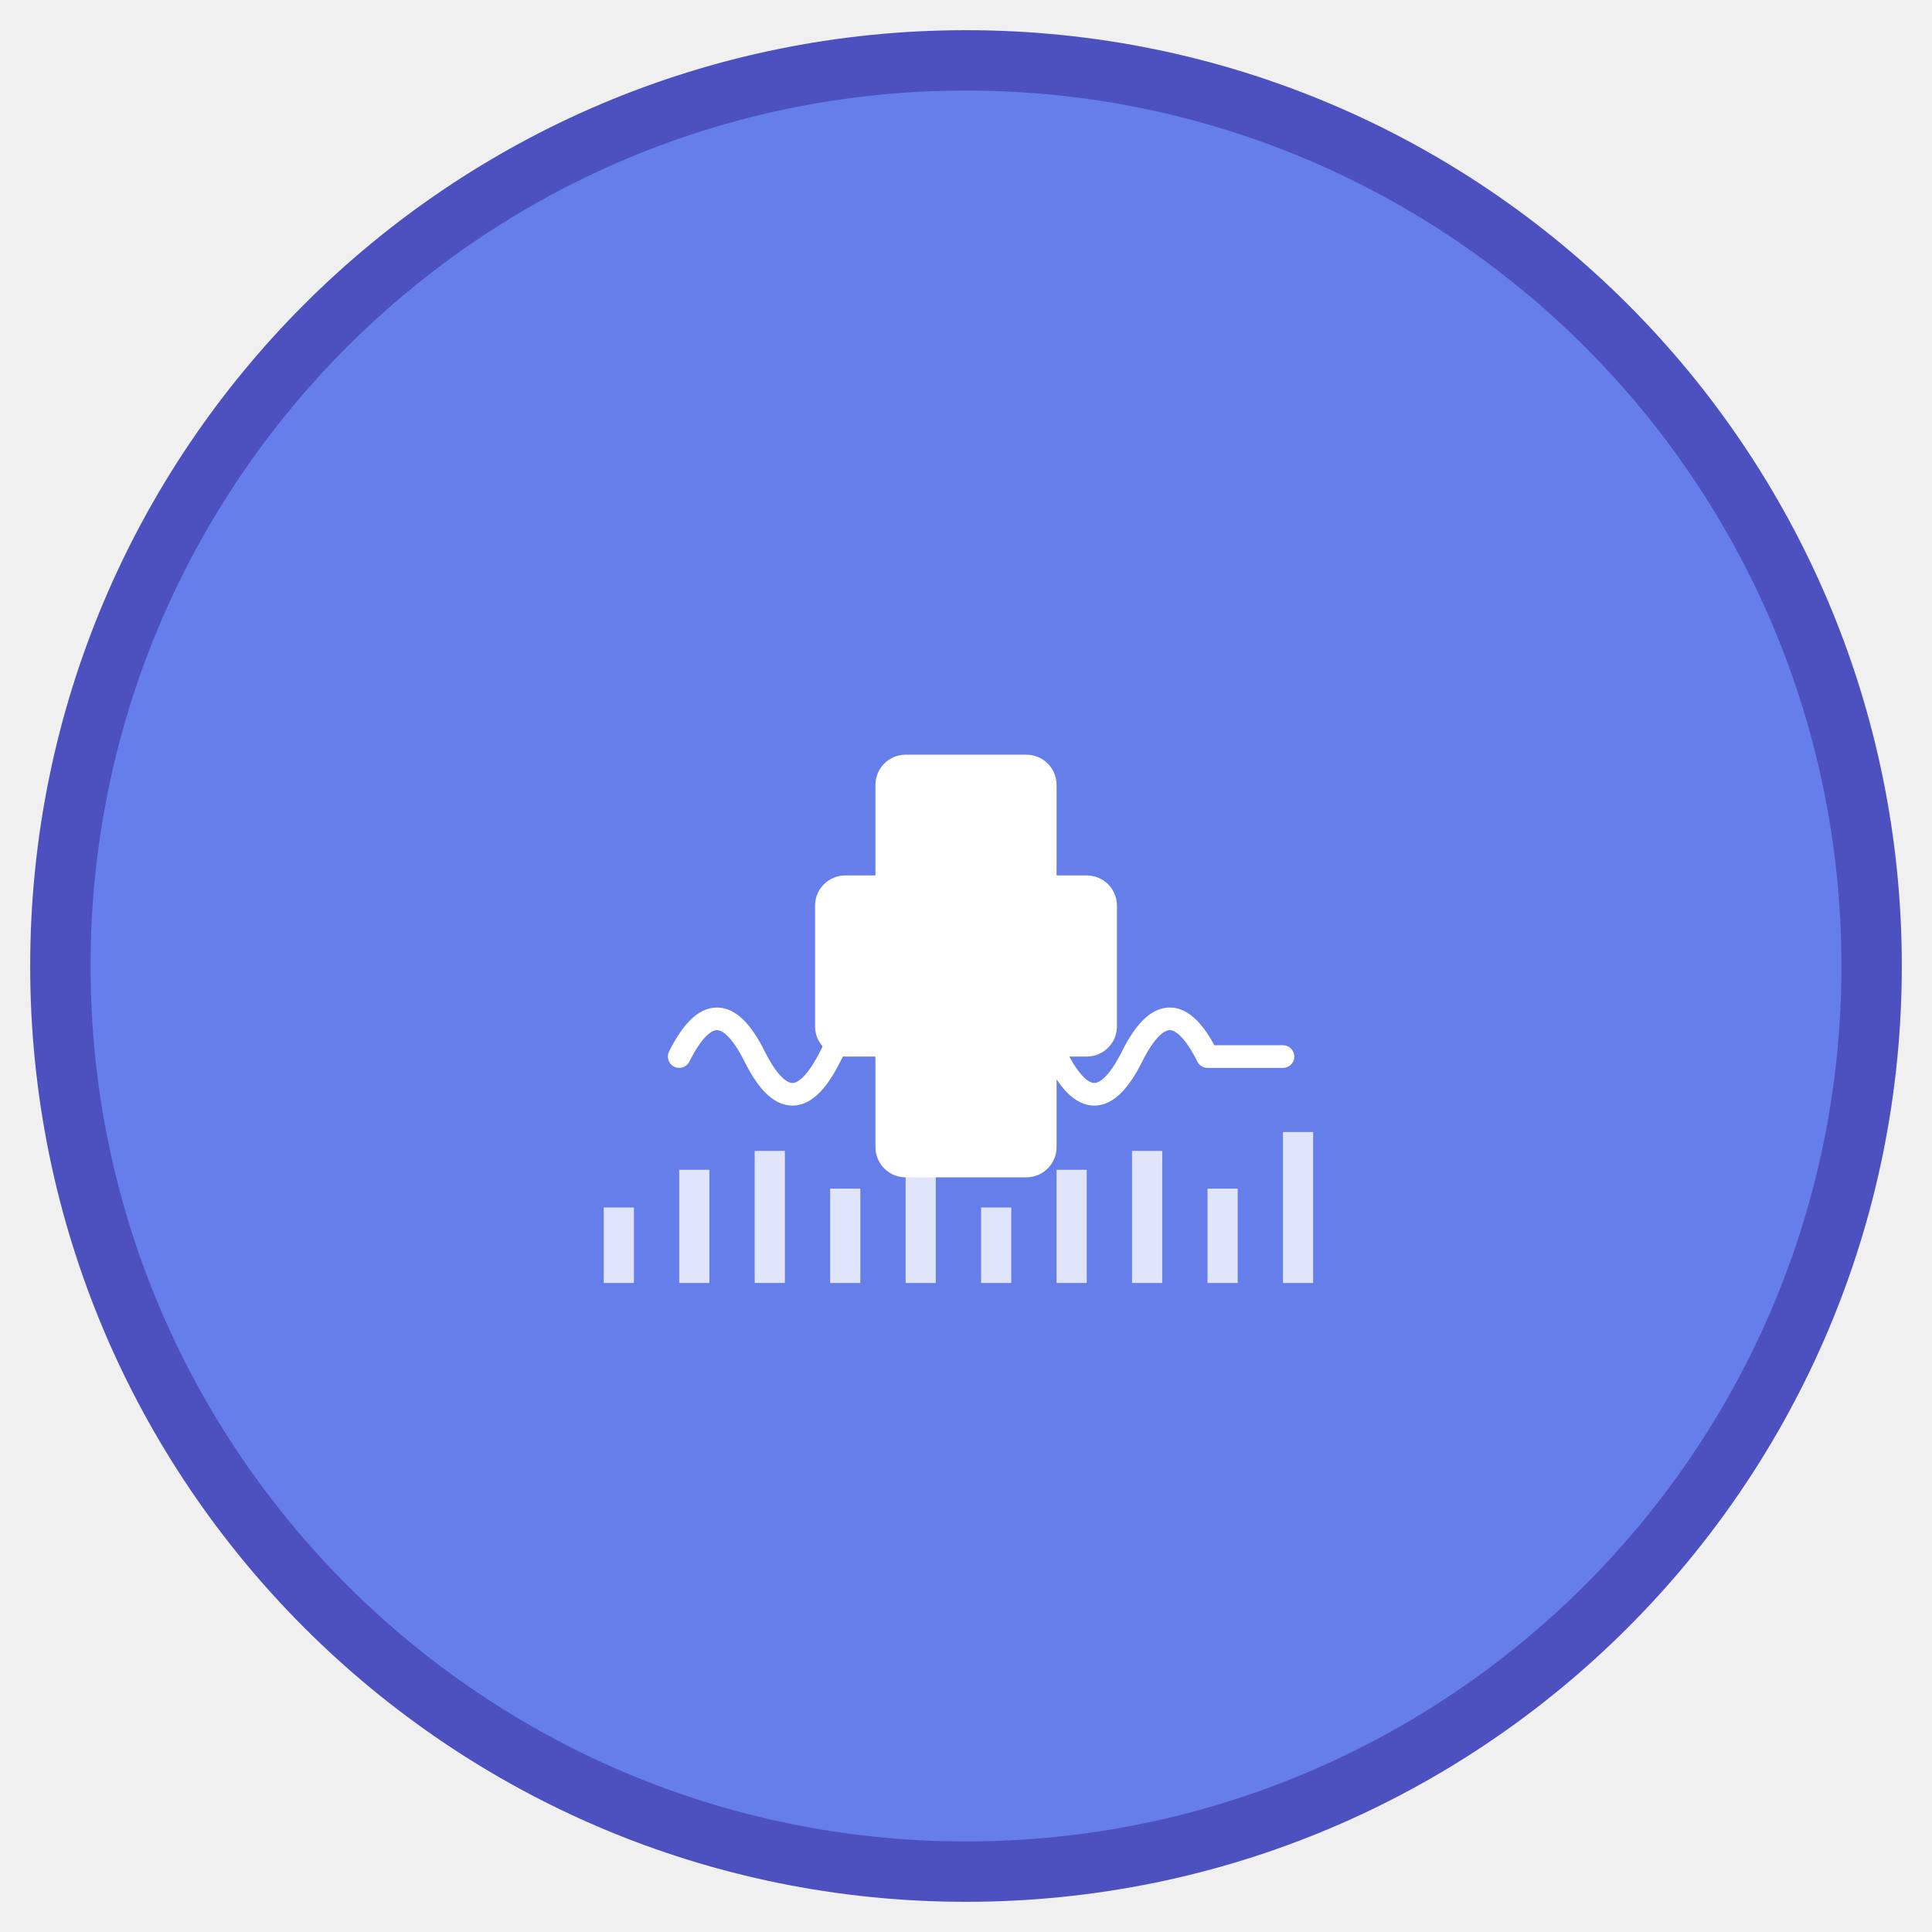
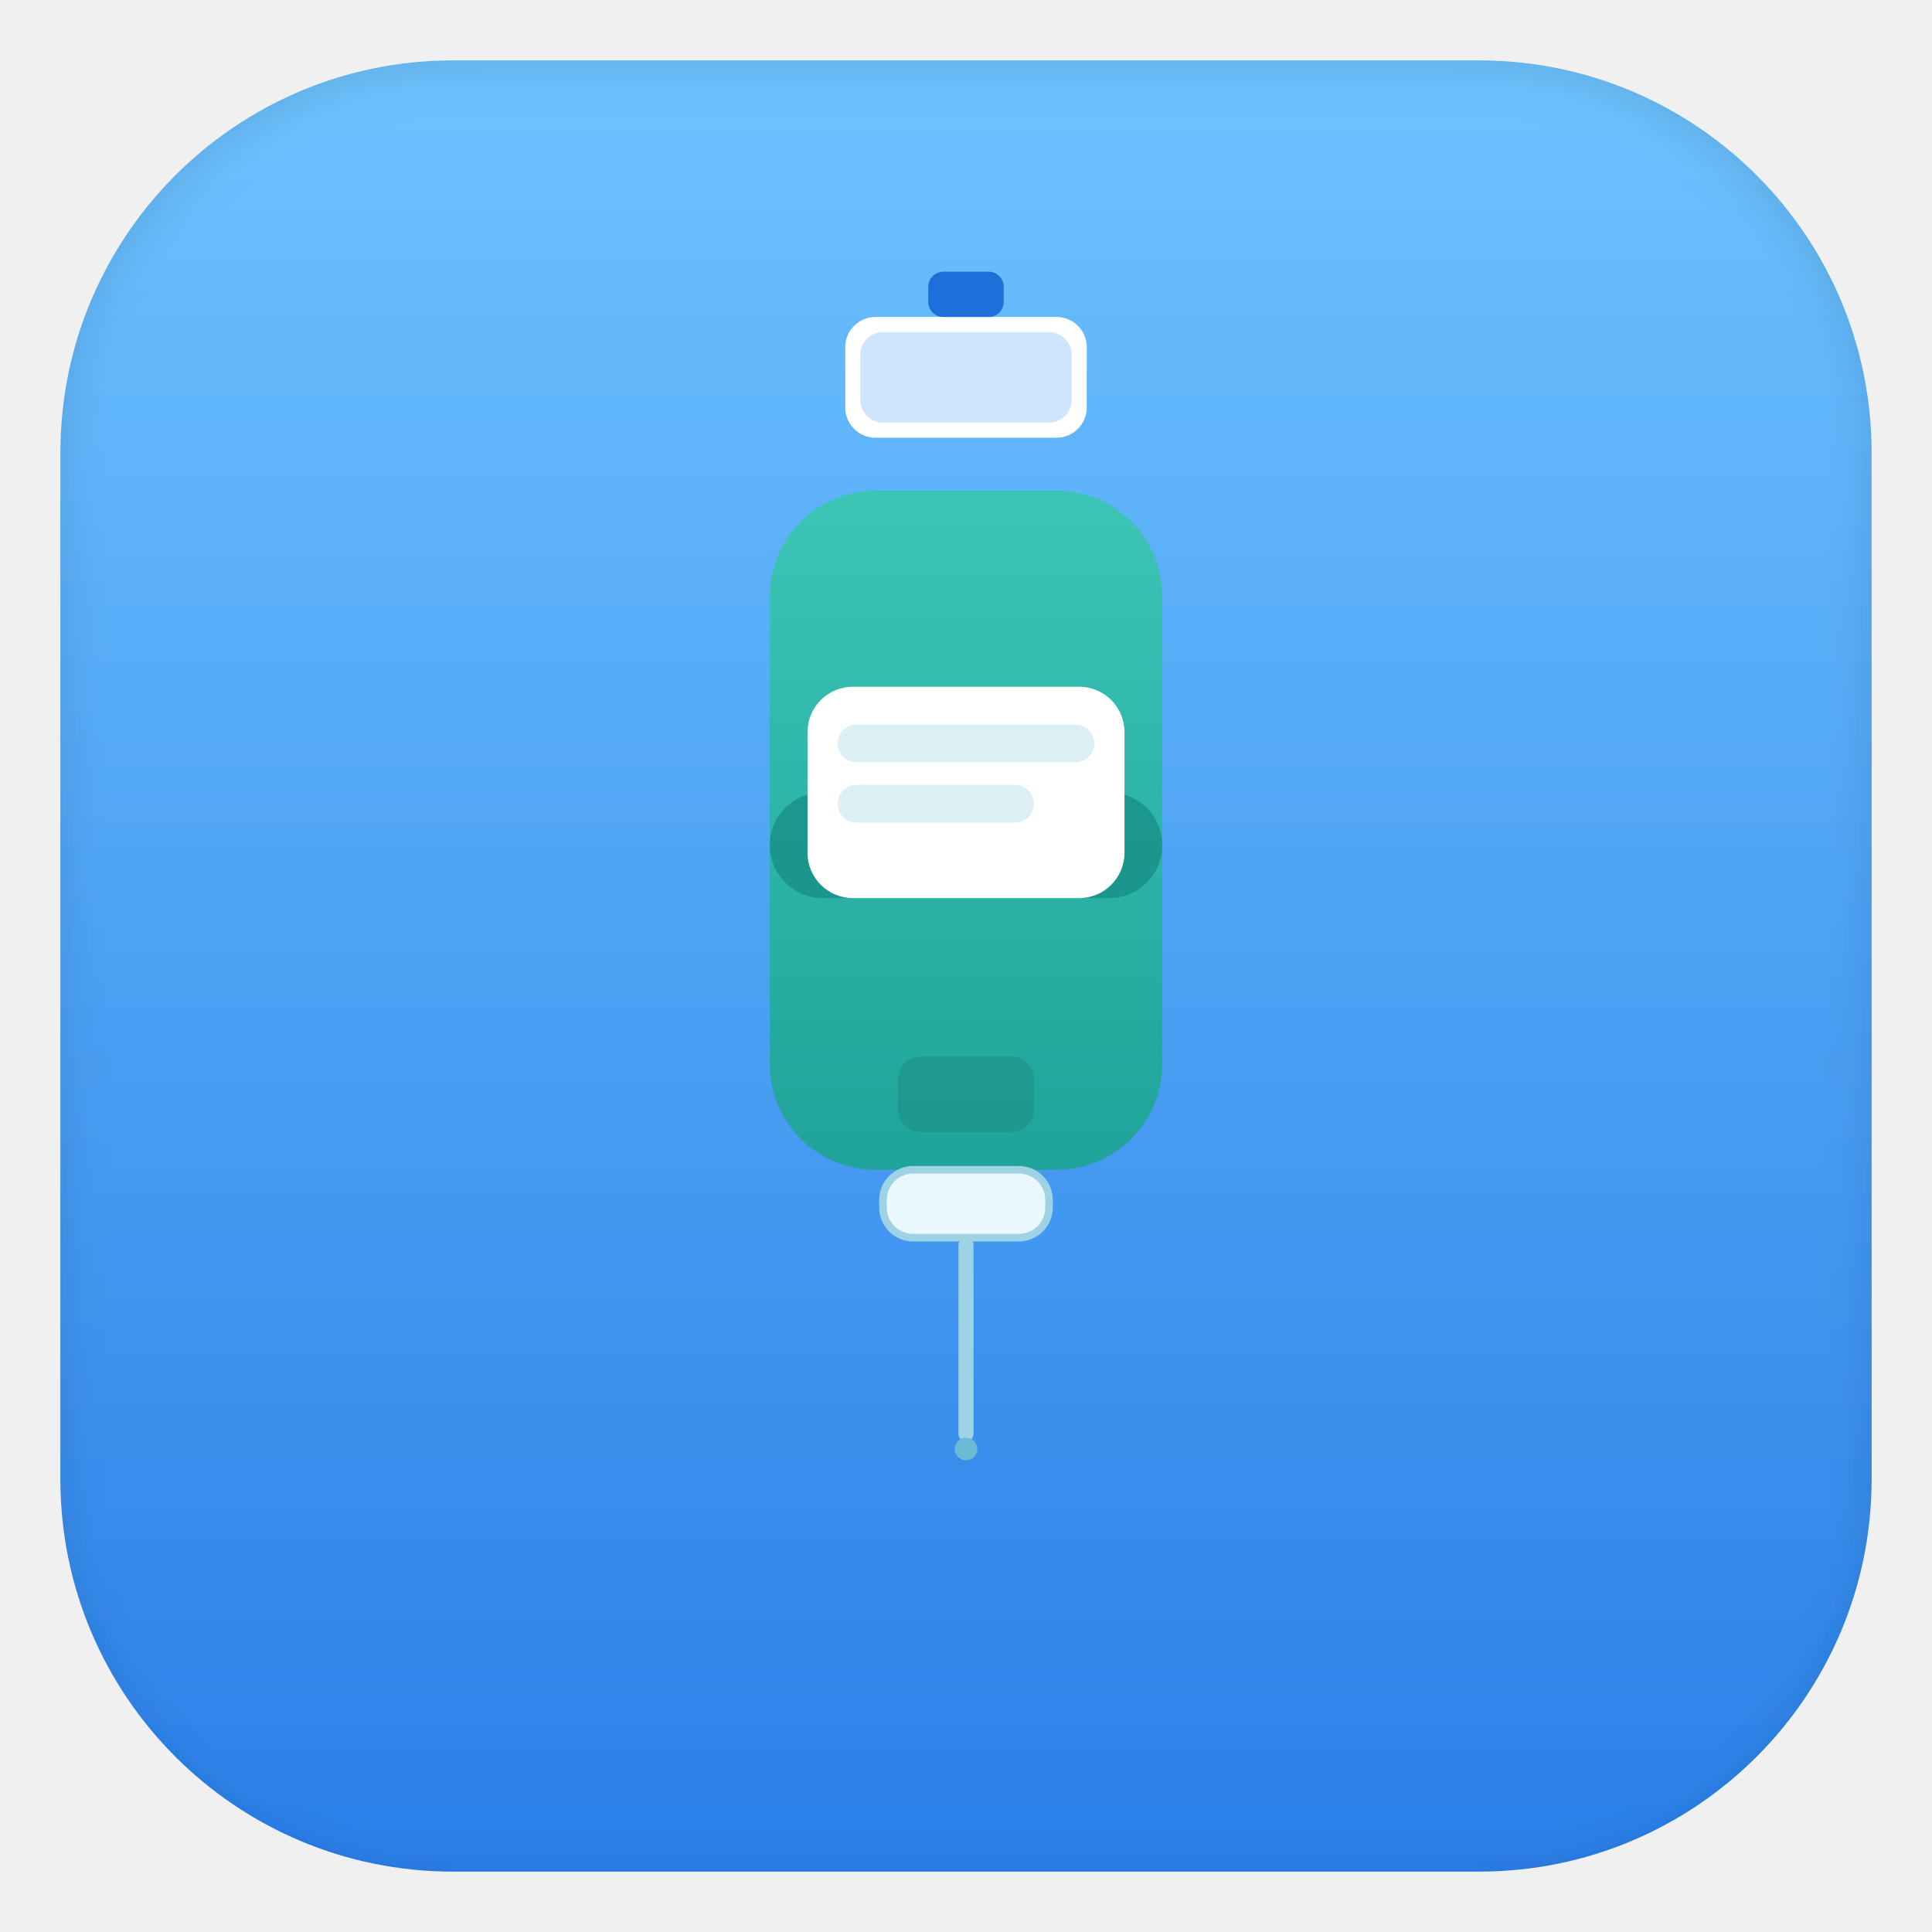
<svg xmlns="http://www.w3.org/2000/svg" width="512" height="512" viewBox="0 0 512 512">
-   <circle cx="256" cy="256" r="240" fill="#667eea" stroke="#4c51bf" stroke-width="16" />
-   <rect x="232" y="200" width="48" height="112" fill="white" rx="8" />
-   <rect x="216" y="232" width="80" height="48" fill="white" rx="8" />
-   <path d="M 180 280 Q 190 260 200 280 Q 210 300 220 280 Q 230 260 240 280 L 280 280 Q 290 300 300 280 Q 310 260 320 280 L 340 280" stroke="white" stroke-width="6" fill="none" stroke-linecap="round" stroke-linejoin="round" />
-   <rect x="160" y="320" width="8" height="20" fill="white" opacity="0.8" />
-   <rect x="180" y="310" width="8" height="30" fill="white" opacity="0.8" />
-   <rect x="200" y="305" width="8" height="35" fill="white" opacity="0.8" />
-   <rect x="220" y="315" width="8" height="25" fill="white" opacity="0.8" />
-   <rect x="240" y="300" width="8" height="40" fill="white" opacity="0.8" />
-   <rect x="260" y="320" width="8" height="20" fill="white" opacity="0.8" />
-   <rect x="280" y="310" width="8" height="30" fill="white" opacity="0.8" />
-   <rect x="300" y="305" width="8" height="35" fill="white" opacity="0.8" />
-   <rect x="320" y="315" width="8" height="25" fill="white" opacity="0.8" />
-   <rect x="340" y="300" width="8" height="40" fill="white" opacity="0.8" />
+   <defs>
+     <linearGradient id="bgGrad" x1="0" y1="0" x2="0" y2="1">
+       <stop offset="0%" stop-color="#6EC3FF" />
+       <stop offset="100%" stop-color="#2A7FE8" />
+     </linearGradient>
+     <linearGradient id="penGrad" x1="0" y1="0" x2="0" y2="1">
+       <stop offset="0%" stop-color="#3CC5B7" />
+       <stop offset="100%" stop-color="#1FA39A" />
+     </linearGradient>
+     <filter id="innerShadow" x="-50%" y="-50%" width="200%" height="200%">
+       <feOffset dx="0" dy="2" />
+       <feGaussianBlur stdDeviation="6" />
+       <feComposite in2="SourceAlpha" operator="arithmetic" k2="-1" k3="1" />
+       <feColorMatrix type="matrix" values="0 0 0 0 0   0 0 0 0 0   0 0 0 0 0   0 0 0 0.25 0" />
+       <feComposite in2="SourceGraphic" operator="over" />
+     </filter>
+     <clipPath id="roundClip">
+       <rect x="16" y="16" width="480" height="480" rx="104" ry="104" />
+     </clipPath>
+   </defs>
+   <rect x="16" y="16" width="480" height="480" rx="104" ry="104" fill="url(#bgGrad)" filter="url(#innerShadow)" />
+   <g clip-path="url(#roundClip)">
+     <g transform="translate(256, 220) scale(1)">
+       <g transform="translate(0, -120)">
+         <rect x="-32" y="-16" width="64" height="32" rx="8" fill="#FFFFFF" />
+         <rect x="-28" y="-12" width="56" height="24" rx="6" fill="#CFE4FF" />
+         <rect x="-10" y="-28" width="20" height="12" rx="4" fill="#1E6FD9" />
+       </g>
+       <g>
+         <rect x="-52" y="-90" width="104" height="180" rx="28" fill="url(#penGrad)" />
+         <rect x="-52" y="-10" width="104" height="28" rx="14" fill="#148A82" opacity="0.7" />
+         <rect x="-42" y="-38" width="84" height="56" rx="12" fill="#FFFFFF" />
+         <rect x="-34" y="-28" width="68" height="10" rx="5" fill="#DCEFF4" />
+         <rect x="-34" y="-12" width="52" height="10" rx="5" fill="#DCEFF4" />
+       </g>
+       <rect x="-18" y="60" width="36" height="20" rx="6" fill="#0F6E67" opacity="0.25" />
+       <g transform="translate(0, 96)">
+         <rect x="-22" y="-6" width="44" height="18" rx="8" fill="#EAF7FB" stroke="#9ED3E6" stroke-width="2" />
+         <rect x="-2" y="12" width="4" height="54" rx="2" fill="#9ED3E6" />
+         <circle cx="0" cy="68" r="3" fill="#6ABAD3" />
+       </g>
+     </g>
+   </g>
</svg>
